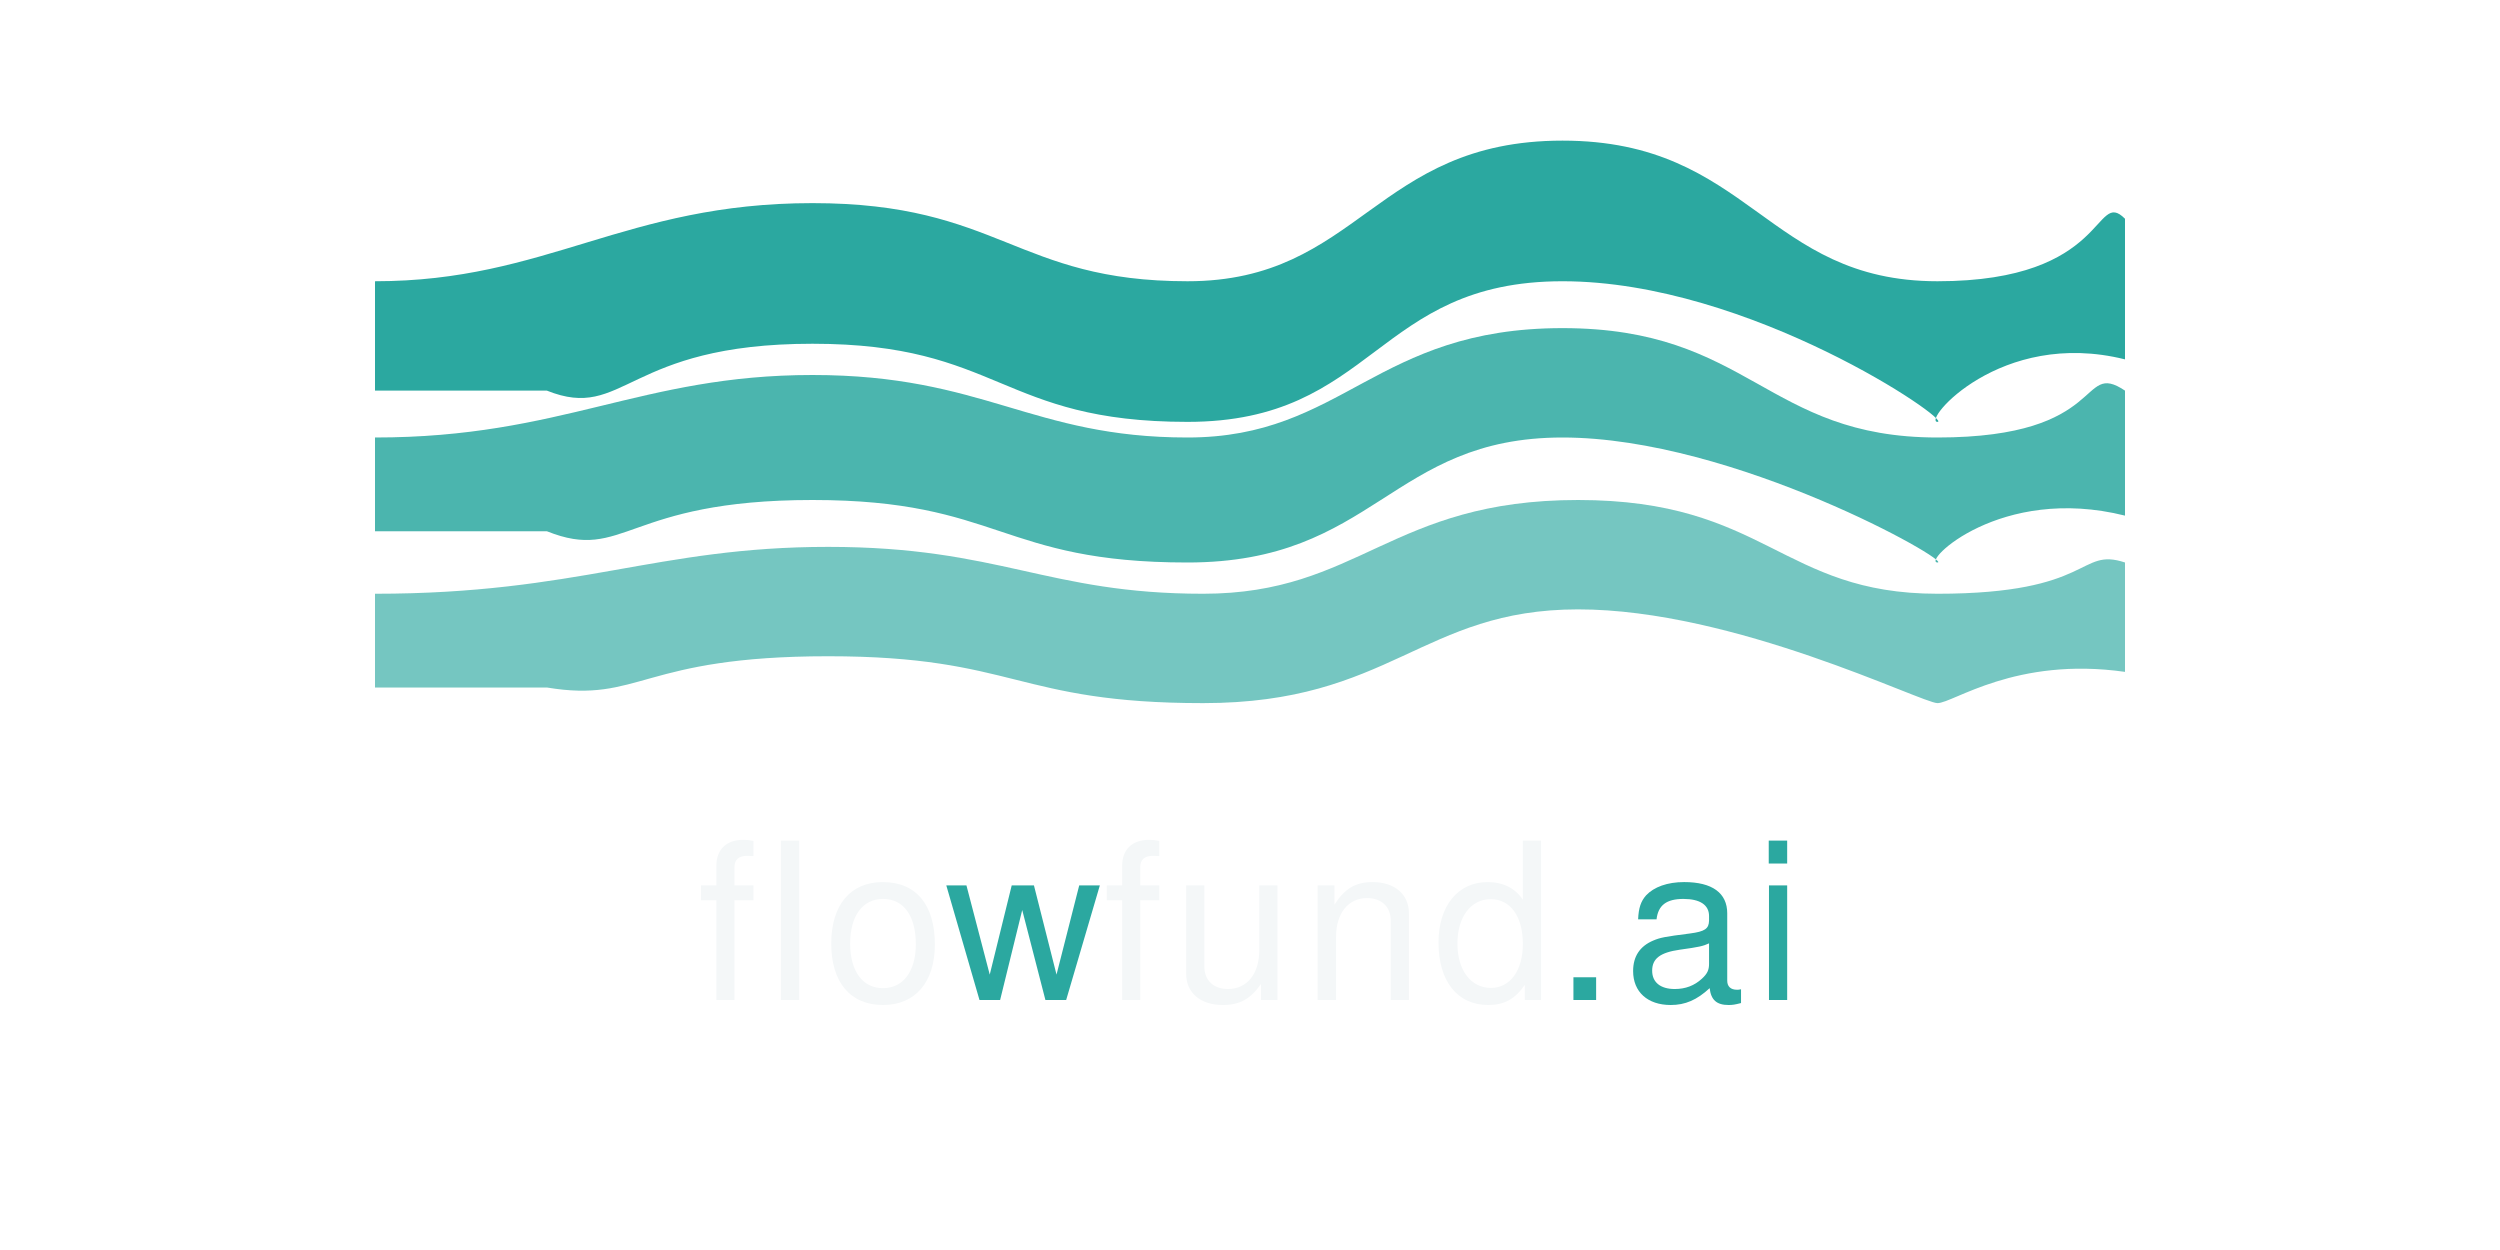
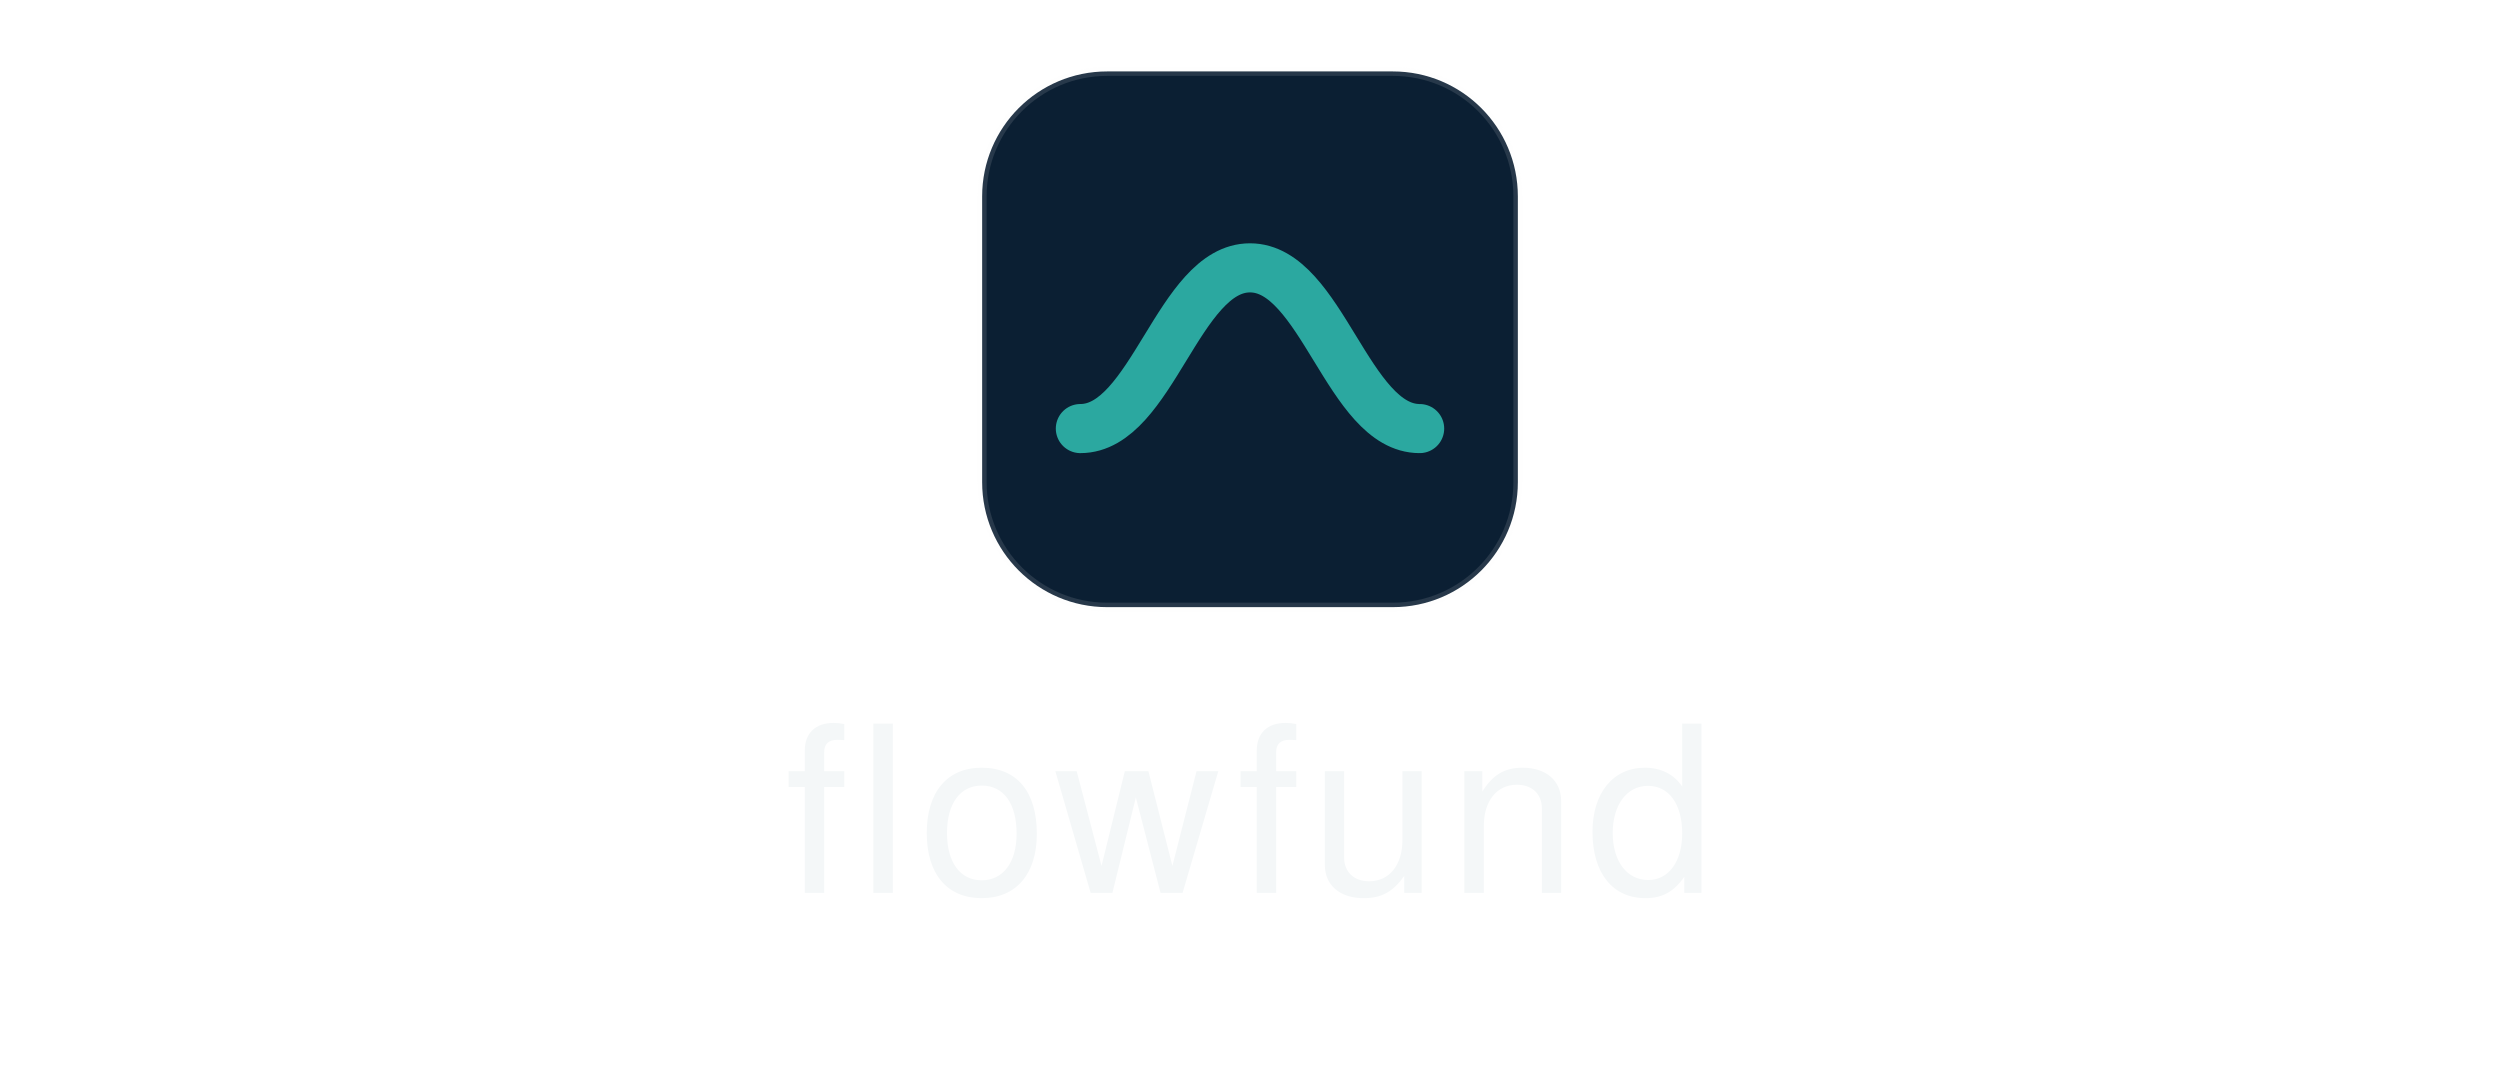
- <svg xmlns="http://www.w3.org/2000/svg" viewBox="0 0 320 160" role="img" aria-label="flowfund.ai">
-   <path fill="#2BA8A0" d="M48 36     C70 36 80 26 104 26 S130 36 152 36 S176 18 200 18 S226 36 248 36 S268 24 272 28     L272 46 C256 42 246 54 248 54 S224 36 200 36 S176 54 152 54 S128 44 104 44 S80 54 70 50 L48 50 Z" />
-   <path fill="#2BA8A0" opacity="0.85" d="M48 56     C72 56 82 48 104 48 S132 56 152 56 S176 42 200 42 S226 56 248 56 S266 46 272 50     L272 66 C256 62 246 72 248 72 S222 56 200 56 S176 72 152 72 S128 64 104 64 S80 72 70 68 L48 68 Z" />
-   <path fill="#2BA8A0" opacity="0.65" d="M48 76     C74 76 84 70 106 70 S134 76 154 76 S178 64 202 64 S228 76 248 76 S266 70 272 72     L272 86 C258 84 250 90 248 90 S222 78 202 78 S178 90 154 90 S130 84 106 84 S82 90 70 88 L48 88 Z" />
-   <text x="160" y="128" text-anchor="middle" fill="#F4F7F8" font-family="'Outfit', 'Helvetica Neue', Helvetica, Arial, sans-serif" font-size="28" font-weight="500" letter-spacing="0.04em">flo<tspan fill="#2BA8A0">w</tspan>fund<tspan fill="#2BA8A0" font-weight="400">.ai</tspan>
-   </text>
+ <svg xmlns="http://www.w3.org/2000/svg" viewBox="0 0 280 120" role="img" aria-label="Flow Fund">
+   <rect x="110" y="8" width="60" height="60" rx="14" fill="#0B1F33" stroke="rgba(244,247,248,0.12)" stroke-width="1" />
+   <path fill="none" stroke="#2BA8A0" stroke-width="5.5" stroke-linecap="round" stroke-linejoin="round" d="M121 48 C129 48 132 30 140 30 S151 48 159 48" />
+   <text x="140" y="100" text-anchor="middle" fill="#F4F7F8" font-family="Outfit, 'Helvetica Neue', Helvetica, Arial, sans-serif" font-size="26" font-weight="500" letter-spacing="0.04em">flowfund</text>
</svg>
